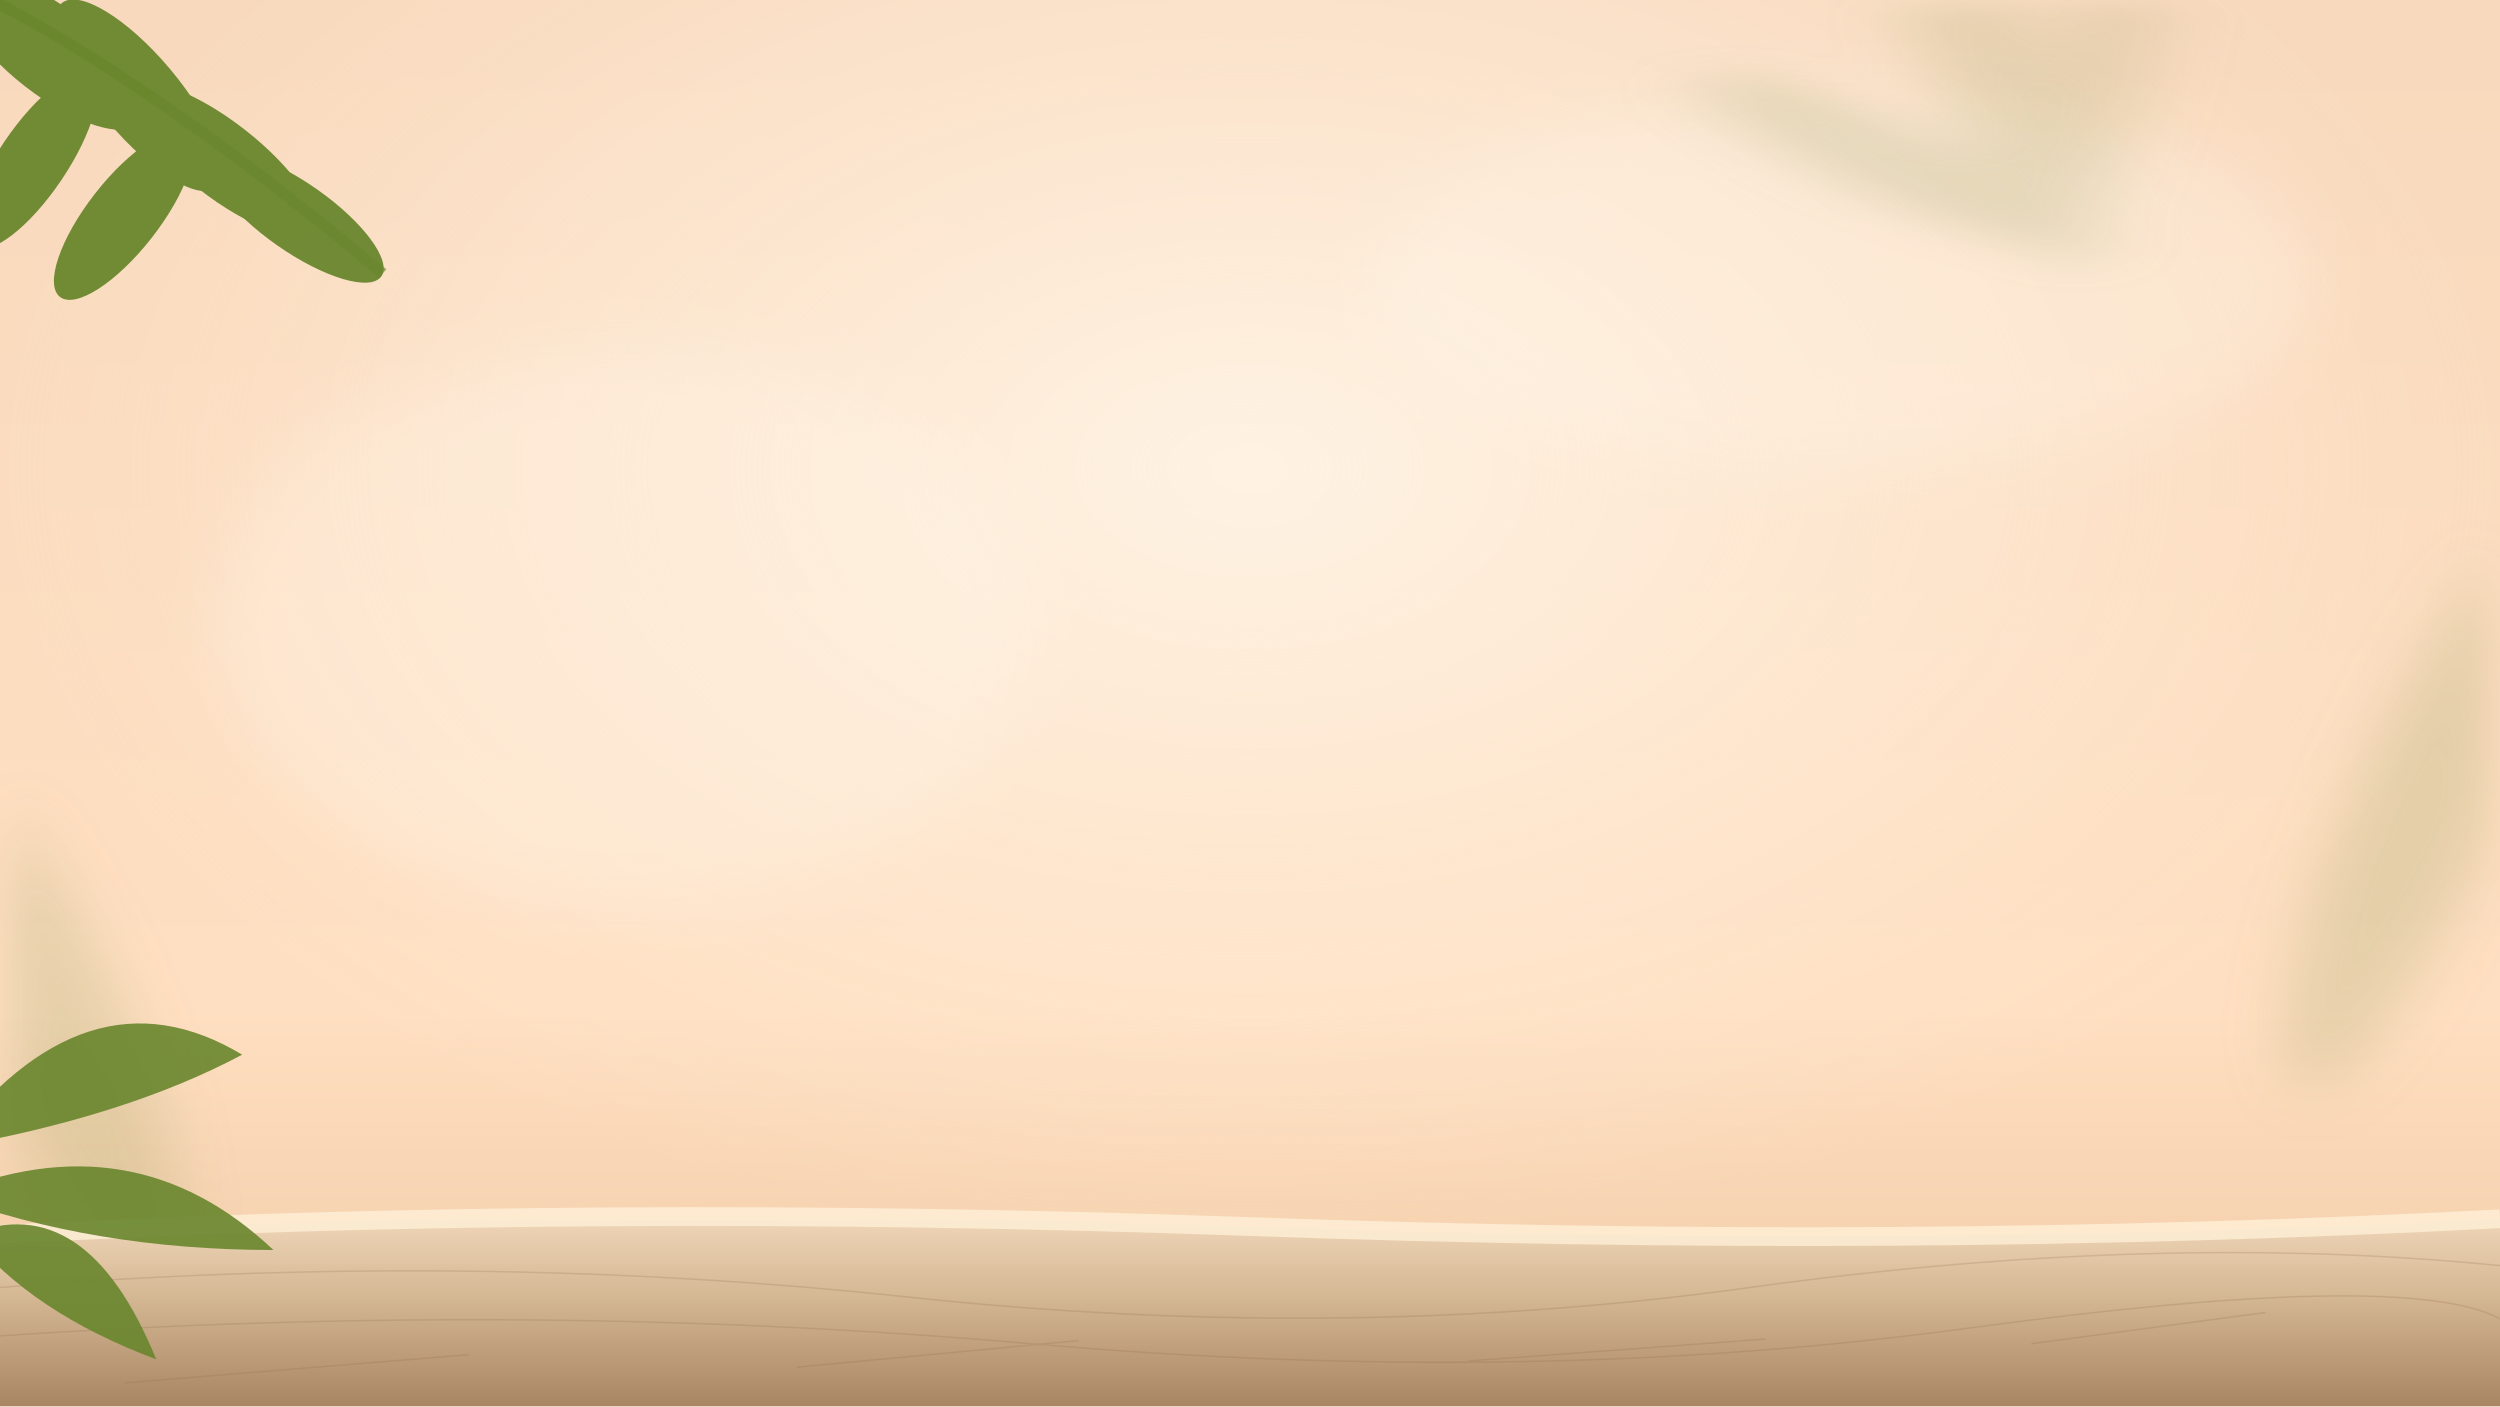
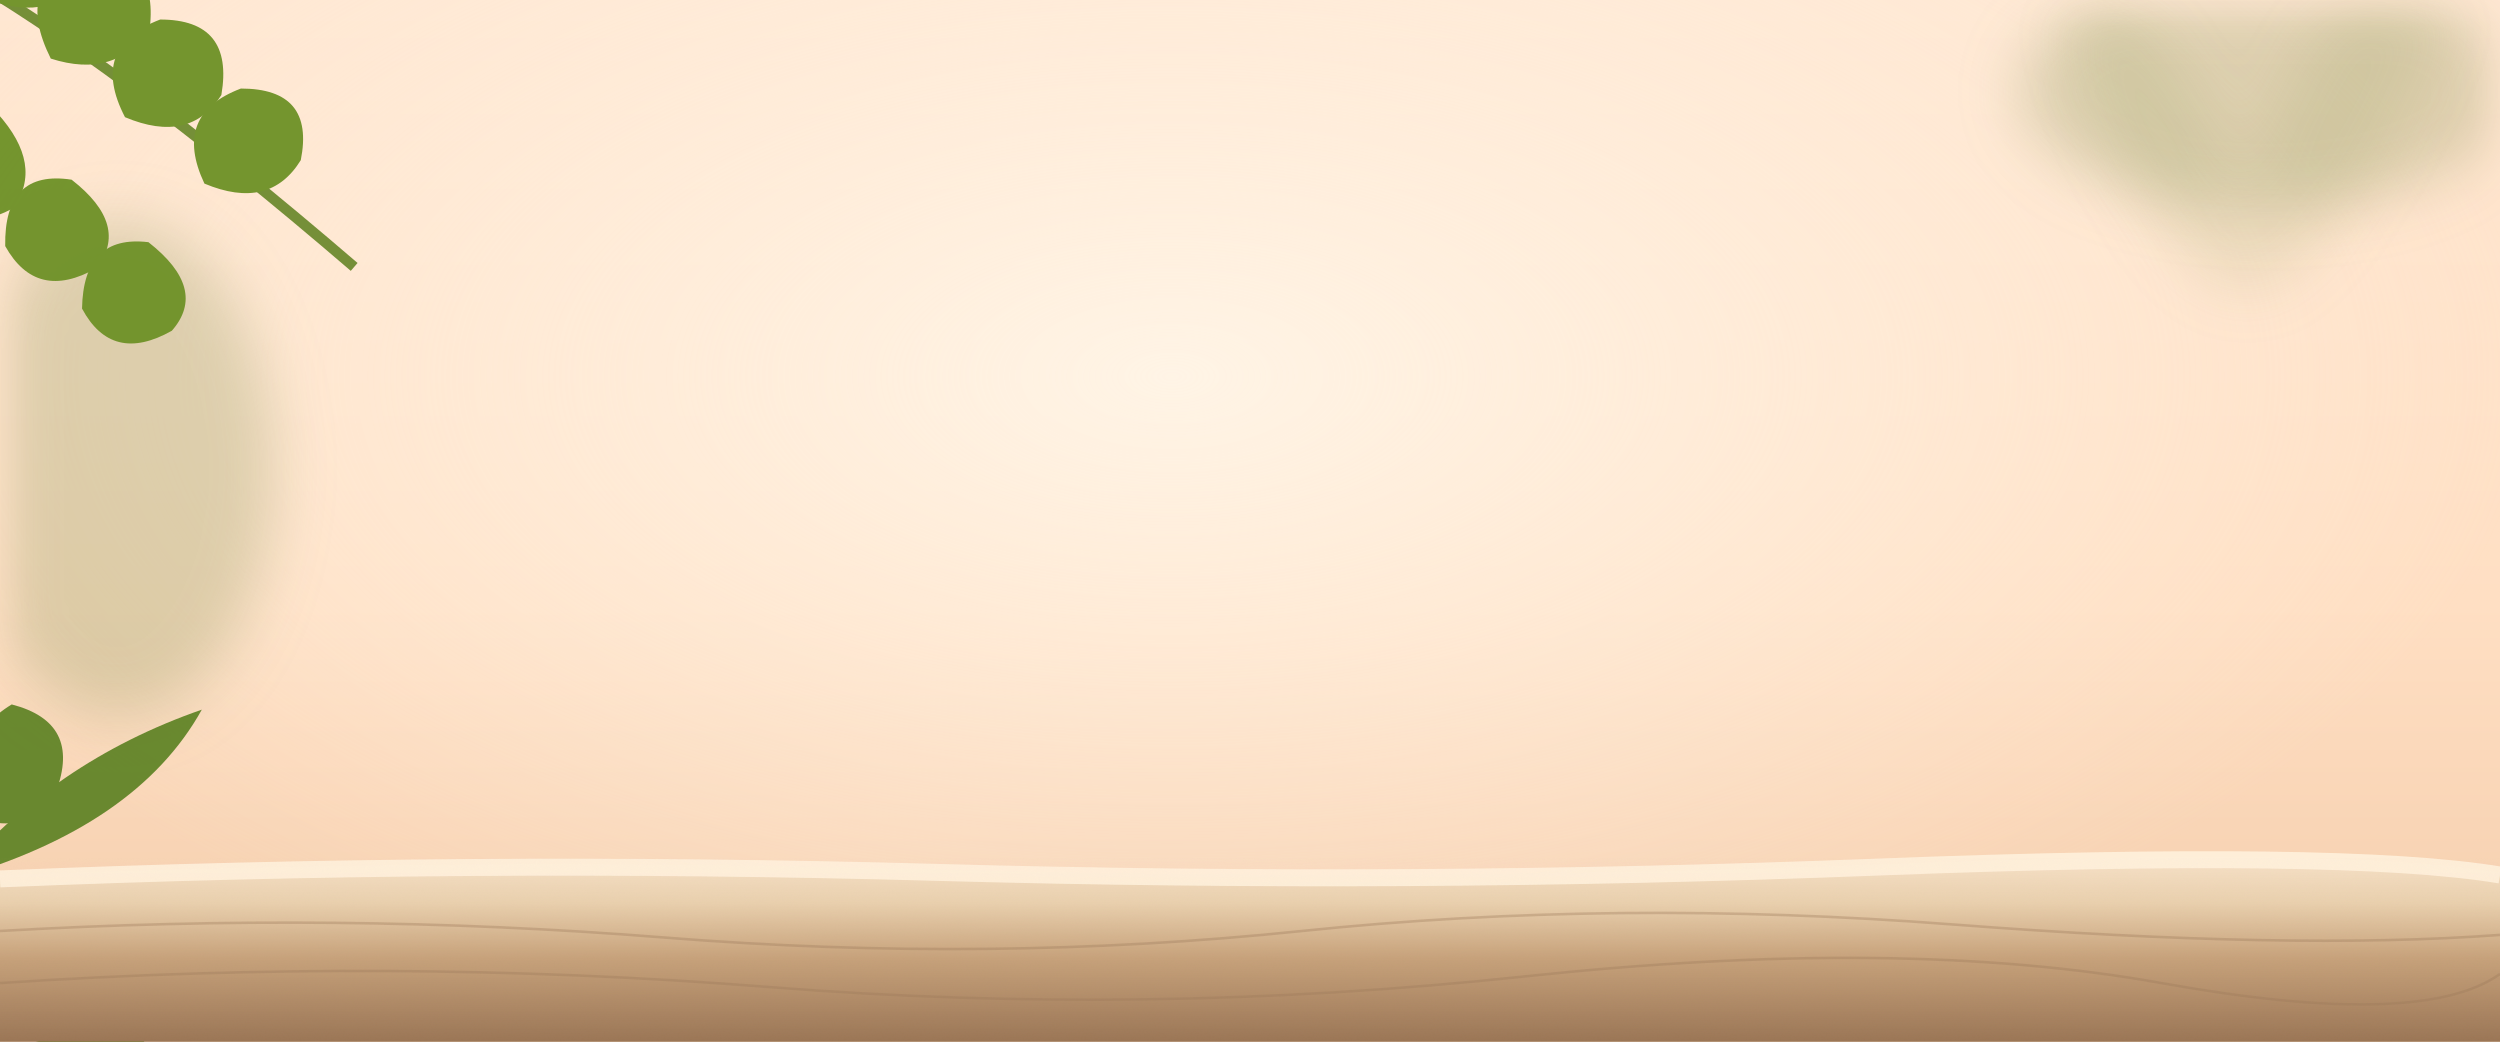
- <svg xmlns="http://www.w3.org/2000/svg" width="1600" height="900" viewBox="0 0 1600 900">
+ <svg xmlns="http://www.w3.org/2000/svg" width="1920" height="800" viewBox="0 0 1920 800">
  <defs>
-     <linearGradient id="bg" x2="0" y2="1">
-       <stop stop-color="#f8d9bd" />
-       <stop offset=".72" stop-color="#ffdfc1" />
-       <stop offset=".9" stop-color="#f5d1ae" />
+     <linearGradient id="peach" x1="0" y1="0" x2="0" y2="1">
+       <stop stop-color="#ffe7d2" />
+       <stop offset=".58" stop-color="#ffdfc3" />
+       <stop offset=".86" stop-color="#f7d2b2" />
+       <stop offset="1" stop-color="#d5b18c" />
    </linearGradient>
-     <radialGradient id="sun">
-       <stop stop-color="#fff5e8" stop-opacity=".9" />
-       <stop offset="1" stop-color="#fff0dc" stop-opacity="0" />
+     <radialGradient id="glow">
+       <stop stop-color="#fff5e7" stop-opacity=".95" />
+       <stop offset="1" stop-color="#fff0df" stop-opacity="0" />
    </radialGradient>
-     <linearGradient id="stone" x2="0" y2="1">
-       <stop stop-color="#f0d7b9" />
-       <stop offset=".4" stop-color="#d6b995" />
-       <stop offset="1" stop-color="#a98562" />
+     <linearGradient id="stone" x1="0" y1="0" x2="0" y2="1">
+       <stop stop-color="#f7e2c8" />
+       <stop offset=".25" stop-color="#e9cfad" />
+       <stop offset=".55" stop-color="#c6a17a" />
+       <stop offset="1" stop-color="#9a7555" />
    </linearGradient>
-     <filter id="blur">
-       <feGaussianBlur stdDeviation="20" />
+     <filter id="soft">
+       <feGaussianBlur stdDeviation="22" />
    </filter>
-     <filter id="shadow">
-       <feGaussianBlur stdDeviation="13" />
+     <filter id="grain">
+       <feTurbulence type="fractalNoise" baseFrequency=".65" numOctaves="3" seed="8" />
+       <feColorMatrix values="0 0 0 0 .55 0 0 0 0 .42 0 0 0 0 .28 0 0 0 .14 0" />
    </filter>
  </defs>
-   <rect width="1600" height="900" fill="url(#bg)" />
-   <ellipse cx="800" cy="300" rx="800" ry="500" fill="url(#sun)" />
-   <g opacity=".28" fill="#fff8ed" filter="url(#blur)">
-     <ellipse cx="1180" cy="180" rx="300" ry="120" />
-     <ellipse cx="400" cy="400" rx="260" ry="180" />
+   <rect width="1920" height="800" fill="url(#peach)" />
+   <ellipse cx="900" cy="290" rx="1050" ry="520" fill="url(#glow)" />
+   <g opacity=".26" filter="url(#soft)" fill="#7c8b4b">
+     <ellipse cx="1740" cy="70" rx="190" ry="90" />
+     <ellipse cx="90" cy="360" rx="120" ry="190" />
  </g>
-   <g fill="#7b8c45" opacity=".17" filter="url(#blur)" transform="translate(1270 35) rotate(-25)">
-     <ellipse cx="0" cy="0" rx="34" ry="150" />
-     <ellipse cx="80" cy="20" rx="28" ry="130" transform="rotate(38 80 20)" />
-     <ellipse cx="-85" cy="35" rx="25" ry="130" transform="rotate(-42 -85 35)" />
+   <g transform="translate(-28,-30)" fill="#71932b" opacity=".98">
+     <path d="M-8 6Q115 76 300 235" fill="none" stroke="#728d35" stroke-width="8" />
+     <path d="M20 30Q-6 -20 48 -42Q102 -47 96 11Q68 48 20 30Z" />
+     <path d="M67 75Q38 17 91 -3Q150 -8 143 52Q117 91 67 75Z" />
+     <path d="M124 120Q96 66 151 45Q208 45 198 103Q174 141 124 120Z" />
+     <path d="M185 171Q160 118 213 98Q270 98 259 153Q235 192 185 171Z" />
+     <path d="M26 117Q-29 111 -32 166Q-9 215 38 190Q62 157 26 117Z" />
+     <path d="M83 168Q31 160 32 219Q56 262 102 236Q128 203 83 168Z" />
+     <path d="M142 216Q92 210 91 267Q114 310 160 284Q188 252 142 216Z" />
  </g>
-   <g transform="translate(-15 -5)" fill="#68852c">
-     <path d="M0 0Q110 55 260 180" fill="none" stroke="#708b35" stroke-width="7" opacity=".7" />
-     <g opacity=".94">
-       <ellipse cx="48" cy="38" rx="28" ry="73" transform="rotate(-52 48 38)" />
-       <ellipse cx="104" cy="66" rx="26" ry="77" transform="rotate(-40 104 66)" />
-       <ellipse cx="157" cy="107" rx="24" ry="73" transform="rotate(-52 157 107)" />
-       <ellipse cx="205" cy="144" rx="22" ry="66" transform="rotate(-55 205 144)" />
-       <ellipse cx="36" cy="108" rx="22" ry="66" transform="rotate(34 36 108)" />
-       <ellipse cx="94" cy="143" rx="23" ry="66" transform="rotate(38 94 143)" />
-     </g>
+   <g fill="#8a9a59" opacity=".16" filter="url(#soft)">
+     <ellipse cx="1800" cy="80" rx="42" ry="160" transform="rotate(28 1800 80)" />
+     <ellipse cx="1660" cy="105" rx="36" ry="130" transform="rotate(-28 1660 105)" />
  </g>
-   <g fill="#71883a" opacity=".18" filter="url(#blur)">
-     <ellipse cx="25" cy="650" rx="50" ry="180" transform="rotate(-25 25 650)" />
-     <ellipse cx="1550" cy="520" rx="45" ry="190" transform="rotate(24 1550 520)" />
+   <g transform="translate(-35 565)" fill="#63852a" opacity=".96">
+     <path d="M0 110Q75 20 190 -20Q140 70 0 110Z" />
+     <path d="M-5 155Q95 90 205 115Q105 170 -5 155Z" />
+     <path d="M5 205Q80 160 155 245Q65 250 5 205Z" />
+     <path d="M25 65Q-4 5 44 -24Q98 -10 78 43Q55 75 25 65Z" />
  </g>
-   <path d="M0 790Q380 770 800 785T1600 780V900H0Z" fill="url(#stone)" />
-   <path d="M0 790Q380 770 800 785T1600 780" fill="none" stroke="#fff1d9" stroke-width="12" opacity=".75" />
-   <g fill="none" stroke="#8d6b4b" opacity=".22">
-     <path d="M0 824Q300 800 580 830T1120 824T1600 810" />
-     <path d="M0 855Q340 832 660 860T1260 850T1600 844" />
-     <path d="M80 885l220-18m210 8 180-17m250 13 190-14m170 3 150-20" />
+   <path d="M0 672Q360 658 720 668T1440 664T1920 670V800H0Z" fill="url(#stone)" />
+   <path d="M0 675Q360 660 720 670T1440 666T1920 672" fill="none" stroke="#fff1dc" stroke-width="13" opacity=".9" />
+   <g fill="none" stroke="#9c7959" opacity=".35" stroke-width="2">
+     <path d="M0 715Q260 700 510 720T1000 715T1500 710T1920 718" />
+     <path d="M0 755Q300 735 590 758T1170 750T1660 755T1920 748" />
  </g>
-   <g fill="#68852c" opacity=".9" transform="translate(-35 735)">
-     <path d="M0 0Q90-120 190-60Q115-20 0 0Z" />
-     <path d="M0 30Q120-20 210 65Q95 65 0 30Z" />
-     <path d="M15 55Q90 25 135 135Q55 105 15 55Z" />
-   </g>
+   <rect x="0" y="672" width="1920" height="128" filter="url(#grain)" opacity=".18" />
</svg>
